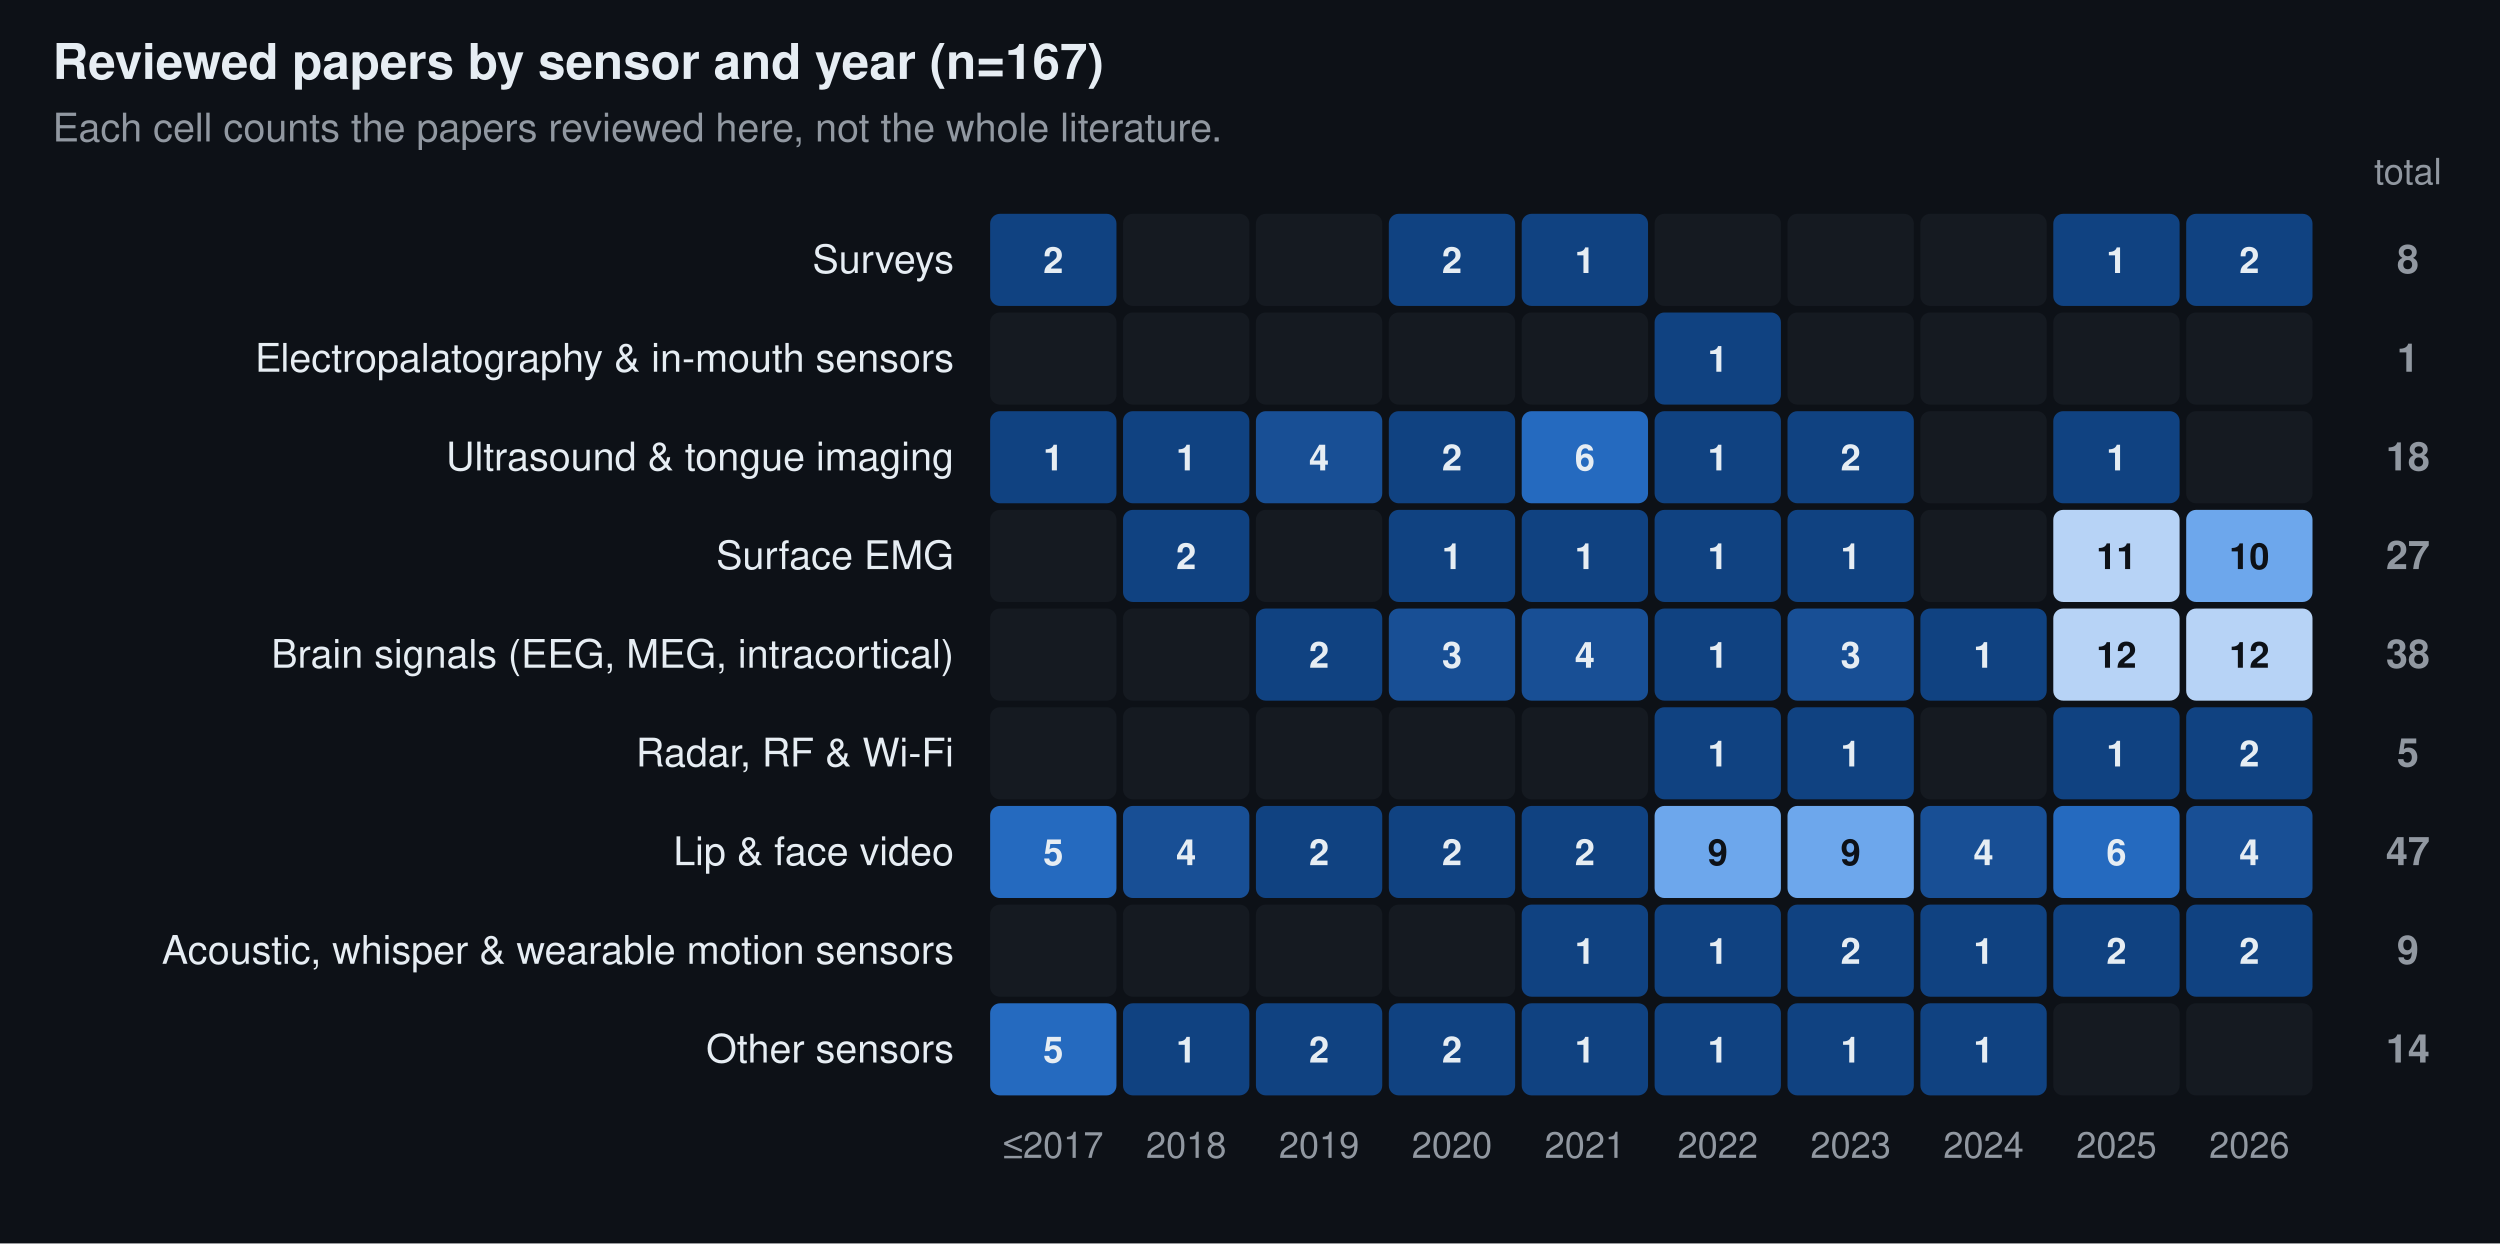
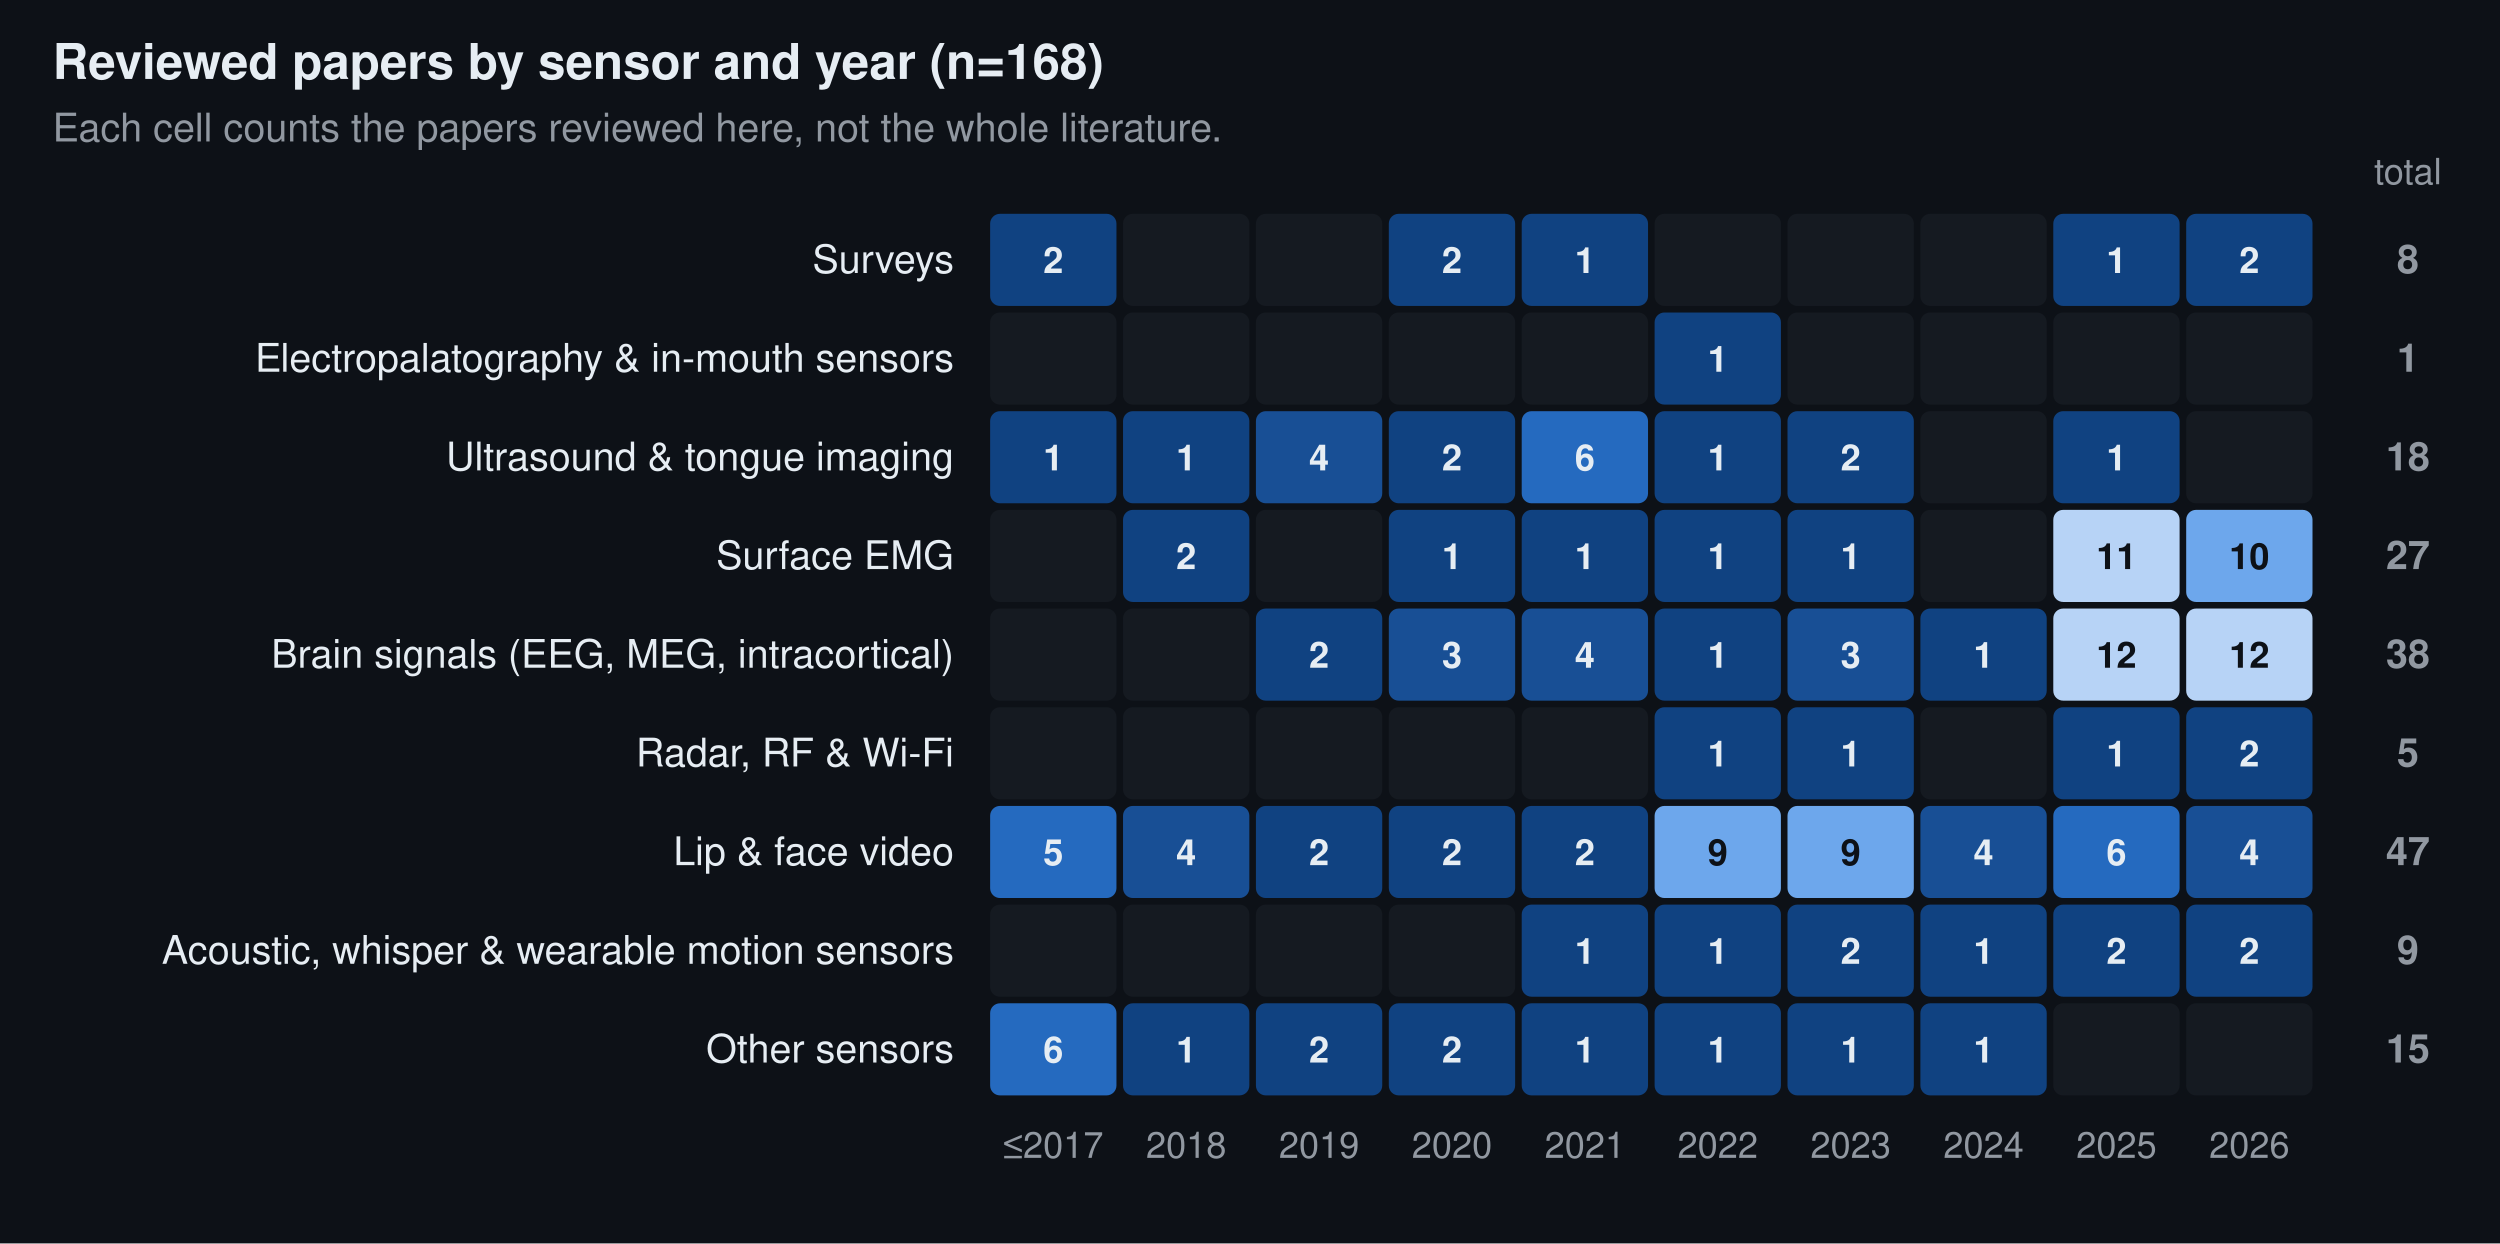
- <svg xmlns="http://www.w3.org/2000/svg" width="760" height="378" viewBox="0 0 760 378" font-family="-apple-system, BlinkMacSystemFont, 'Segoe UI', Helvetica, Arial, sans-serif" role="img" aria-label="Reviewed papers by sensor and year (n=167)">
+ <svg xmlns="http://www.w3.org/2000/svg" width="760" height="378" viewBox="0 0 760 378" font-family="-apple-system, BlinkMacSystemFont, 'Segoe UI', Helvetica, Arial, sans-serif" role="img" aria-label="Reviewed papers by sensor and year (n=168)">
  <rect width="760" height="378" fill="#0d1117" />
-   <text x="16.0" y="24.0" font-size="15" fill="#e6edf3" text-anchor="start" font-weight="600">Reviewed papers by sensor and year (n=167)</text>
+   <text x="16.0" y="24.0" font-size="15" fill="#e6edf3" text-anchor="start" font-weight="600">Reviewed papers by sensor and year (n=168)</text>
  <text x="16.0" y="43.0" font-size="12" fill="#9198a1" text-anchor="start">Each cell counts the papers reviewed here, not the whole literature.</text>
  <text x="320.2" y="352.0" font-size="11" fill="#9198a1" text-anchor="middle">≤2017</text>
  <text x="360.6" y="352.0" font-size="11" fill="#9198a1" text-anchor="middle">2018</text>
  <text x="401.0" y="352.0" font-size="11" fill="#9198a1" text-anchor="middle">2019</text>
  <text x="441.4" y="352.0" font-size="11" fill="#9198a1" text-anchor="middle">2020</text>
  <text x="481.8" y="352.0" font-size="11" fill="#9198a1" text-anchor="middle">2021</text>
  <text x="522.2" y="352.0" font-size="11" fill="#9198a1" text-anchor="middle">2022</text>
  <text x="562.6" y="352.0" font-size="11" fill="#9198a1" text-anchor="middle">2023</text>
  <text x="603.0" y="352.0" font-size="11" fill="#9198a1" text-anchor="middle">2024</text>
  <text x="643.4" y="352.0" font-size="11" fill="#9198a1" text-anchor="middle">2025</text>
  <text x="683.8" y="352.0" font-size="11" fill="#9198a1" text-anchor="middle">2026</text>
  <text x="732.0" y="56.0" font-size="11" fill="#9198a1" text-anchor="middle">total</text>
  <text x="290.0" y="83.0" font-size="12" fill="#e6edf3" text-anchor="end">Surveys</text>
  <rect x="301.0" y="65.0" width="38.4" height="28.0" rx="3" fill="#104281" />
  <text x="320.2" y="83.0" font-size="11" fill="#e6edf3" text-anchor="middle" font-weight="600">2</text>
  <rect x="341.4" y="65.0" width="38.4" height="28.0" rx="3" fill="#151a21" />
  <rect x="381.8" y="65.0" width="38.4" height="28.0" rx="3" fill="#151a21" />
  <rect x="422.2" y="65.0" width="38.4" height="28.0" rx="3" fill="#104281" />
  <text x="441.4" y="83.0" font-size="11" fill="#e6edf3" text-anchor="middle" font-weight="600">2</text>
  <rect x="462.6" y="65.0" width="38.4" height="28.0" rx="3" fill="#104281" />
  <text x="481.8" y="83.0" font-size="11" fill="#e6edf3" text-anchor="middle" font-weight="600">1</text>
  <rect x="503.0" y="65.0" width="38.4" height="28.0" rx="3" fill="#151a21" />
  <rect x="543.4" y="65.0" width="38.4" height="28.0" rx="3" fill="#151a21" />
  <rect x="583.8" y="65.0" width="38.4" height="28.0" rx="3" fill="#151a21" />
  <rect x="624.2" y="65.0" width="38.4" height="28.0" rx="3" fill="#104281" />
  <text x="643.4" y="83.0" font-size="11" fill="#e6edf3" text-anchor="middle" font-weight="600">1</text>
  <rect x="664.6" y="65.0" width="38.4" height="28.0" rx="3" fill="#104281" />
  <text x="683.8" y="83.0" font-size="11" fill="#e6edf3" text-anchor="middle" font-weight="600">2</text>
  <text x="732.0" y="83.0" font-size="12" fill="#9198a1" text-anchor="middle" font-weight="600">8</text>
  <text x="290.0" y="113.0" font-size="12" fill="#e6edf3" text-anchor="end">Electropalatography &amp; in-mouth sensors</text>
  <rect x="301.0" y="95.0" width="38.4" height="28.0" rx="3" fill="#151a21" />
  <rect x="341.4" y="95.0" width="38.4" height="28.0" rx="3" fill="#151a21" />
  <rect x="381.8" y="95.0" width="38.4" height="28.0" rx="3" fill="#151a21" />
  <rect x="422.2" y="95.0" width="38.4" height="28.0" rx="3" fill="#151a21" />
  <rect x="462.6" y="95.0" width="38.4" height="28.0" rx="3" fill="#151a21" />
  <rect x="503.0" y="95.0" width="38.4" height="28.0" rx="3" fill="#104281" />
  <text x="522.2" y="113.0" font-size="11" fill="#e6edf3" text-anchor="middle" font-weight="600">1</text>
  <rect x="543.4" y="95.0" width="38.4" height="28.0" rx="3" fill="#151a21" />
  <rect x="583.8" y="95.0" width="38.4" height="28.0" rx="3" fill="#151a21" />
  <rect x="624.2" y="95.0" width="38.4" height="28.0" rx="3" fill="#151a21" />
  <rect x="664.6" y="95.0" width="38.4" height="28.0" rx="3" fill="#151a21" />
  <text x="732.0" y="113.0" font-size="12" fill="#9198a1" text-anchor="middle" font-weight="600">1</text>
  <text x="290.0" y="143.0" font-size="12" fill="#e6edf3" text-anchor="end">Ultrasound &amp; tongue imaging</text>
  <rect x="301.0" y="125.0" width="38.4" height="28.0" rx="3" fill="#104281" />
  <text x="320.2" y="143.0" font-size="11" fill="#e6edf3" text-anchor="middle" font-weight="600">1</text>
  <rect x="341.4" y="125.0" width="38.4" height="28.0" rx="3" fill="#104281" />
  <text x="360.6" y="143.0" font-size="11" fill="#e6edf3" text-anchor="middle" font-weight="600">1</text>
  <rect x="381.8" y="125.0" width="38.4" height="28.0" rx="3" fill="#184f95" />
  <text x="401.0" y="143.0" font-size="11" fill="#e6edf3" text-anchor="middle" font-weight="600">4</text>
  <rect x="422.2" y="125.0" width="38.4" height="28.0" rx="3" fill="#104281" />
  <text x="441.4" y="143.0" font-size="11" fill="#e6edf3" text-anchor="middle" font-weight="600">2</text>
  <rect x="462.6" y="125.0" width="38.4" height="28.0" rx="3" fill="#256abf" />
  <text x="481.8" y="143.0" font-size="11" fill="#e6edf3" text-anchor="middle" font-weight="600">6</text>
  <rect x="503.0" y="125.0" width="38.4" height="28.0" rx="3" fill="#104281" />
  <text x="522.2" y="143.0" font-size="11" fill="#e6edf3" text-anchor="middle" font-weight="600">1</text>
  <rect x="543.4" y="125.0" width="38.4" height="28.0" rx="3" fill="#104281" />
  <text x="562.6" y="143.0" font-size="11" fill="#e6edf3" text-anchor="middle" font-weight="600">2</text>
  <rect x="583.8" y="125.0" width="38.4" height="28.0" rx="3" fill="#151a21" />
  <rect x="624.2" y="125.0" width="38.4" height="28.0" rx="3" fill="#104281" />
  <text x="643.4" y="143.0" font-size="11" fill="#e6edf3" text-anchor="middle" font-weight="600">1</text>
  <rect x="664.6" y="125.0" width="38.4" height="28.0" rx="3" fill="#151a21" />
  <text x="732.0" y="143.0" font-size="12" fill="#9198a1" text-anchor="middle" font-weight="600">18</text>
  <text x="290.0" y="173.0" font-size="12" fill="#e6edf3" text-anchor="end">Surface EMG</text>
  <rect x="301.0" y="155.0" width="38.4" height="28.0" rx="3" fill="#151a21" />
  <rect x="341.4" y="155.0" width="38.4" height="28.0" rx="3" fill="#104281" />
  <text x="360.6" y="173.0" font-size="11" fill="#e6edf3" text-anchor="middle" font-weight="600">2</text>
  <rect x="381.8" y="155.0" width="38.4" height="28.0" rx="3" fill="#151a21" />
  <rect x="422.2" y="155.0" width="38.4" height="28.0" rx="3" fill="#104281" />
  <text x="441.4" y="173.0" font-size="11" fill="#e6edf3" text-anchor="middle" font-weight="600">1</text>
  <rect x="462.6" y="155.0" width="38.4" height="28.0" rx="3" fill="#104281" />
  <text x="481.8" y="173.0" font-size="11" fill="#e6edf3" text-anchor="middle" font-weight="600">1</text>
  <rect x="503.0" y="155.0" width="38.4" height="28.0" rx="3" fill="#104281" />
  <text x="522.2" y="173.0" font-size="11" fill="#e6edf3" text-anchor="middle" font-weight="600">1</text>
  <rect x="543.4" y="155.0" width="38.4" height="28.0" rx="3" fill="#104281" />
  <text x="562.6" y="173.0" font-size="11" fill="#e6edf3" text-anchor="middle" font-weight="600">1</text>
  <rect x="583.8" y="155.0" width="38.4" height="28.0" rx="3" fill="#151a21" />
  <rect x="624.2" y="155.0" width="38.4" height="28.0" rx="3" fill="#b7d3f6" />
  <text x="643.4" y="173.0" font-size="11" fill="#0d1117" text-anchor="middle" font-weight="600">11</text>
  <rect x="664.6" y="155.0" width="38.4" height="28.0" rx="3" fill="#6da7ec" />
  <text x="683.8" y="173.0" font-size="11" fill="#0d1117" text-anchor="middle" font-weight="600">10</text>
  <text x="732.0" y="173.0" font-size="12" fill="#9198a1" text-anchor="middle" font-weight="600">27</text>
  <text x="290.0" y="203.0" font-size="12" fill="#e6edf3" text-anchor="end">Brain signals (EEG, MEG, intracortical)</text>
  <rect x="301.0" y="185.0" width="38.4" height="28.0" rx="3" fill="#151a21" />
  <rect x="341.4" y="185.0" width="38.4" height="28.0" rx="3" fill="#151a21" />
  <rect x="381.8" y="185.0" width="38.4" height="28.0" rx="3" fill="#104281" />
  <text x="401.0" y="203.0" font-size="11" fill="#e6edf3" text-anchor="middle" font-weight="600">2</text>
  <rect x="422.2" y="185.0" width="38.4" height="28.0" rx="3" fill="#184f95" />
  <text x="441.4" y="203.0" font-size="11" fill="#e6edf3" text-anchor="middle" font-weight="600">3</text>
  <rect x="462.6" y="185.0" width="38.4" height="28.0" rx="3" fill="#184f95" />
  <text x="481.8" y="203.0" font-size="11" fill="#e6edf3" text-anchor="middle" font-weight="600">4</text>
  <rect x="503.0" y="185.0" width="38.4" height="28.0" rx="3" fill="#104281" />
  <text x="522.2" y="203.0" font-size="11" fill="#e6edf3" text-anchor="middle" font-weight="600">1</text>
  <rect x="543.4" y="185.0" width="38.4" height="28.0" rx="3" fill="#184f95" />
  <text x="562.6" y="203.0" font-size="11" fill="#e6edf3" text-anchor="middle" font-weight="600">3</text>
  <rect x="583.8" y="185.0" width="38.4" height="28.0" rx="3" fill="#104281" />
  <text x="603.0" y="203.0" font-size="11" fill="#e6edf3" text-anchor="middle" font-weight="600">1</text>
  <rect x="624.2" y="185.0" width="38.4" height="28.0" rx="3" fill="#b7d3f6" />
  <text x="643.4" y="203.0" font-size="11" fill="#0d1117" text-anchor="middle" font-weight="600">12</text>
  <rect x="664.6" y="185.0" width="38.4" height="28.0" rx="3" fill="#b7d3f6" />
  <text x="683.8" y="203.0" font-size="11" fill="#0d1117" text-anchor="middle" font-weight="600">12</text>
  <text x="732.0" y="203.0" font-size="12" fill="#9198a1" text-anchor="middle" font-weight="600">38</text>
  <text x="290.0" y="233.0" font-size="12" fill="#e6edf3" text-anchor="end">Radar, RF &amp; Wi-Fi</text>
  <rect x="301.0" y="215.0" width="38.4" height="28.0" rx="3" fill="#151a21" />
  <rect x="341.4" y="215.0" width="38.4" height="28.0" rx="3" fill="#151a21" />
  <rect x="381.8" y="215.0" width="38.4" height="28.0" rx="3" fill="#151a21" />
  <rect x="422.2" y="215.0" width="38.4" height="28.0" rx="3" fill="#151a21" />
  <rect x="462.6" y="215.0" width="38.4" height="28.0" rx="3" fill="#151a21" />
  <rect x="503.0" y="215.0" width="38.4" height="28.0" rx="3" fill="#104281" />
  <text x="522.2" y="233.0" font-size="11" fill="#e6edf3" text-anchor="middle" font-weight="600">1</text>
  <rect x="543.4" y="215.0" width="38.4" height="28.0" rx="3" fill="#104281" />
  <text x="562.6" y="233.0" font-size="11" fill="#e6edf3" text-anchor="middle" font-weight="600">1</text>
  <rect x="583.8" y="215.0" width="38.4" height="28.0" rx="3" fill="#151a21" />
  <rect x="624.2" y="215.0" width="38.4" height="28.0" rx="3" fill="#104281" />
  <text x="643.4" y="233.0" font-size="11" fill="#e6edf3" text-anchor="middle" font-weight="600">1</text>
  <rect x="664.6" y="215.0" width="38.4" height="28.0" rx="3" fill="#104281" />
  <text x="683.8" y="233.0" font-size="11" fill="#e6edf3" text-anchor="middle" font-weight="600">2</text>
  <text x="732.0" y="233.0" font-size="12" fill="#9198a1" text-anchor="middle" font-weight="600">5</text>
  <text x="290.0" y="263.0" font-size="12" fill="#e6edf3" text-anchor="end">Lip &amp; face video</text>
  <rect x="301.0" y="245.0" width="38.4" height="28.0" rx="3" fill="#256abf" />
  <text x="320.2" y="263.0" font-size="11" fill="#e6edf3" text-anchor="middle" font-weight="600">5</text>
  <rect x="341.4" y="245.0" width="38.4" height="28.0" rx="3" fill="#184f95" />
  <text x="360.6" y="263.0" font-size="11" fill="#e6edf3" text-anchor="middle" font-weight="600">4</text>
  <rect x="381.8" y="245.0" width="38.4" height="28.0" rx="3" fill="#104281" />
  <text x="401.0" y="263.0" font-size="11" fill="#e6edf3" text-anchor="middle" font-weight="600">2</text>
  <rect x="422.2" y="245.0" width="38.4" height="28.0" rx="3" fill="#104281" />
  <text x="441.4" y="263.0" font-size="11" fill="#e6edf3" text-anchor="middle" font-weight="600">2</text>
  <rect x="462.6" y="245.0" width="38.4" height="28.0" rx="3" fill="#104281" />
  <text x="481.8" y="263.0" font-size="11" fill="#e6edf3" text-anchor="middle" font-weight="600">2</text>
  <rect x="503.0" y="245.0" width="38.4" height="28.0" rx="3" fill="#6da7ec" />
  <text x="522.2" y="263.0" font-size="11" fill="#0d1117" text-anchor="middle" font-weight="600">9</text>
  <rect x="543.4" y="245.0" width="38.4" height="28.0" rx="3" fill="#6da7ec" />
  <text x="562.6" y="263.0" font-size="11" fill="#0d1117" text-anchor="middle" font-weight="600">9</text>
  <rect x="583.8" y="245.0" width="38.4" height="28.0" rx="3" fill="#184f95" />
  <text x="603.0" y="263.0" font-size="11" fill="#e6edf3" text-anchor="middle" font-weight="600">4</text>
  <rect x="624.2" y="245.0" width="38.4" height="28.0" rx="3" fill="#256abf" />
  <text x="643.4" y="263.0" font-size="11" fill="#e6edf3" text-anchor="middle" font-weight="600">6</text>
  <rect x="664.6" y="245.0" width="38.4" height="28.0" rx="3" fill="#184f95" />
  <text x="683.8" y="263.0" font-size="11" fill="#e6edf3" text-anchor="middle" font-weight="600">4</text>
  <text x="732.0" y="263.0" font-size="12" fill="#9198a1" text-anchor="middle" font-weight="600">47</text>
  <text x="290.0" y="293.0" font-size="12" fill="#e6edf3" text-anchor="end">Acoustic, whisper &amp; wearable motion sensors</text>
  <rect x="301.0" y="275.0" width="38.4" height="28.0" rx="3" fill="#151a21" />
  <rect x="341.4" y="275.0" width="38.4" height="28.0" rx="3" fill="#151a21" />
  <rect x="381.8" y="275.0" width="38.4" height="28.0" rx="3" fill="#151a21" />
  <rect x="422.2" y="275.0" width="38.4" height="28.0" rx="3" fill="#151a21" />
  <rect x="462.6" y="275.0" width="38.4" height="28.0" rx="3" fill="#104281" />
  <text x="481.8" y="293.0" font-size="11" fill="#e6edf3" text-anchor="middle" font-weight="600">1</text>
  <rect x="503.0" y="275.0" width="38.4" height="28.0" rx="3" fill="#104281" />
  <text x="522.2" y="293.0" font-size="11" fill="#e6edf3" text-anchor="middle" font-weight="600">1</text>
  <rect x="543.4" y="275.0" width="38.4" height="28.0" rx="3" fill="#104281" />
  <text x="562.6" y="293.0" font-size="11" fill="#e6edf3" text-anchor="middle" font-weight="600">2</text>
  <rect x="583.8" y="275.0" width="38.4" height="28.0" rx="3" fill="#104281" />
  <text x="603.0" y="293.0" font-size="11" fill="#e6edf3" text-anchor="middle" font-weight="600">1</text>
  <rect x="624.2" y="275.0" width="38.4" height="28.0" rx="3" fill="#104281" />
  <text x="643.4" y="293.0" font-size="11" fill="#e6edf3" text-anchor="middle" font-weight="600">2</text>
  <rect x="664.6" y="275.0" width="38.4" height="28.0" rx="3" fill="#104281" />
  <text x="683.8" y="293.0" font-size="11" fill="#e6edf3" text-anchor="middle" font-weight="600">2</text>
  <text x="732.0" y="293.0" font-size="12" fill="#9198a1" text-anchor="middle" font-weight="600">9</text>
  <text x="290.0" y="323.0" font-size="12" fill="#e6edf3" text-anchor="end">Other sensors</text>
  <rect x="301.0" y="305.0" width="38.4" height="28.0" rx="3" fill="#256abf" />
-   <text x="320.2" y="323.0" font-size="11" fill="#e6edf3" text-anchor="middle" font-weight="600">5</text>
+   <text x="320.2" y="323.0" font-size="11" fill="#e6edf3" text-anchor="middle" font-weight="600">6</text>
  <rect x="341.4" y="305.0" width="38.4" height="28.0" rx="3" fill="#104281" />
  <text x="360.6" y="323.0" font-size="11" fill="#e6edf3" text-anchor="middle" font-weight="600">1</text>
  <rect x="381.8" y="305.0" width="38.4" height="28.0" rx="3" fill="#104281" />
  <text x="401.0" y="323.0" font-size="11" fill="#e6edf3" text-anchor="middle" font-weight="600">2</text>
  <rect x="422.2" y="305.0" width="38.4" height="28.0" rx="3" fill="#104281" />
  <text x="441.4" y="323.0" font-size="11" fill="#e6edf3" text-anchor="middle" font-weight="600">2</text>
  <rect x="462.6" y="305.0" width="38.4" height="28.0" rx="3" fill="#104281" />
  <text x="481.8" y="323.0" font-size="11" fill="#e6edf3" text-anchor="middle" font-weight="600">1</text>
  <rect x="503.0" y="305.0" width="38.4" height="28.0" rx="3" fill="#104281" />
  <text x="522.2" y="323.0" font-size="11" fill="#e6edf3" text-anchor="middle" font-weight="600">1</text>
  <rect x="543.4" y="305.0" width="38.4" height="28.0" rx="3" fill="#104281" />
  <text x="562.6" y="323.0" font-size="11" fill="#e6edf3" text-anchor="middle" font-weight="600">1</text>
  <rect x="583.8" y="305.0" width="38.4" height="28.0" rx="3" fill="#104281" />
  <text x="603.0" y="323.0" font-size="11" fill="#e6edf3" text-anchor="middle" font-weight="600">1</text>
  <rect x="624.2" y="305.0" width="38.4" height="28.0" rx="3" fill="#151a21" />
  <rect x="664.6" y="305.0" width="38.4" height="28.0" rx="3" fill="#151a21" />
-   <text x="732.0" y="323.0" font-size="12" fill="#9198a1" text-anchor="middle" font-weight="600">14</text>
+   <text x="732.0" y="323.0" font-size="12" fill="#9198a1" text-anchor="middle" font-weight="600">15</text>
</svg>
